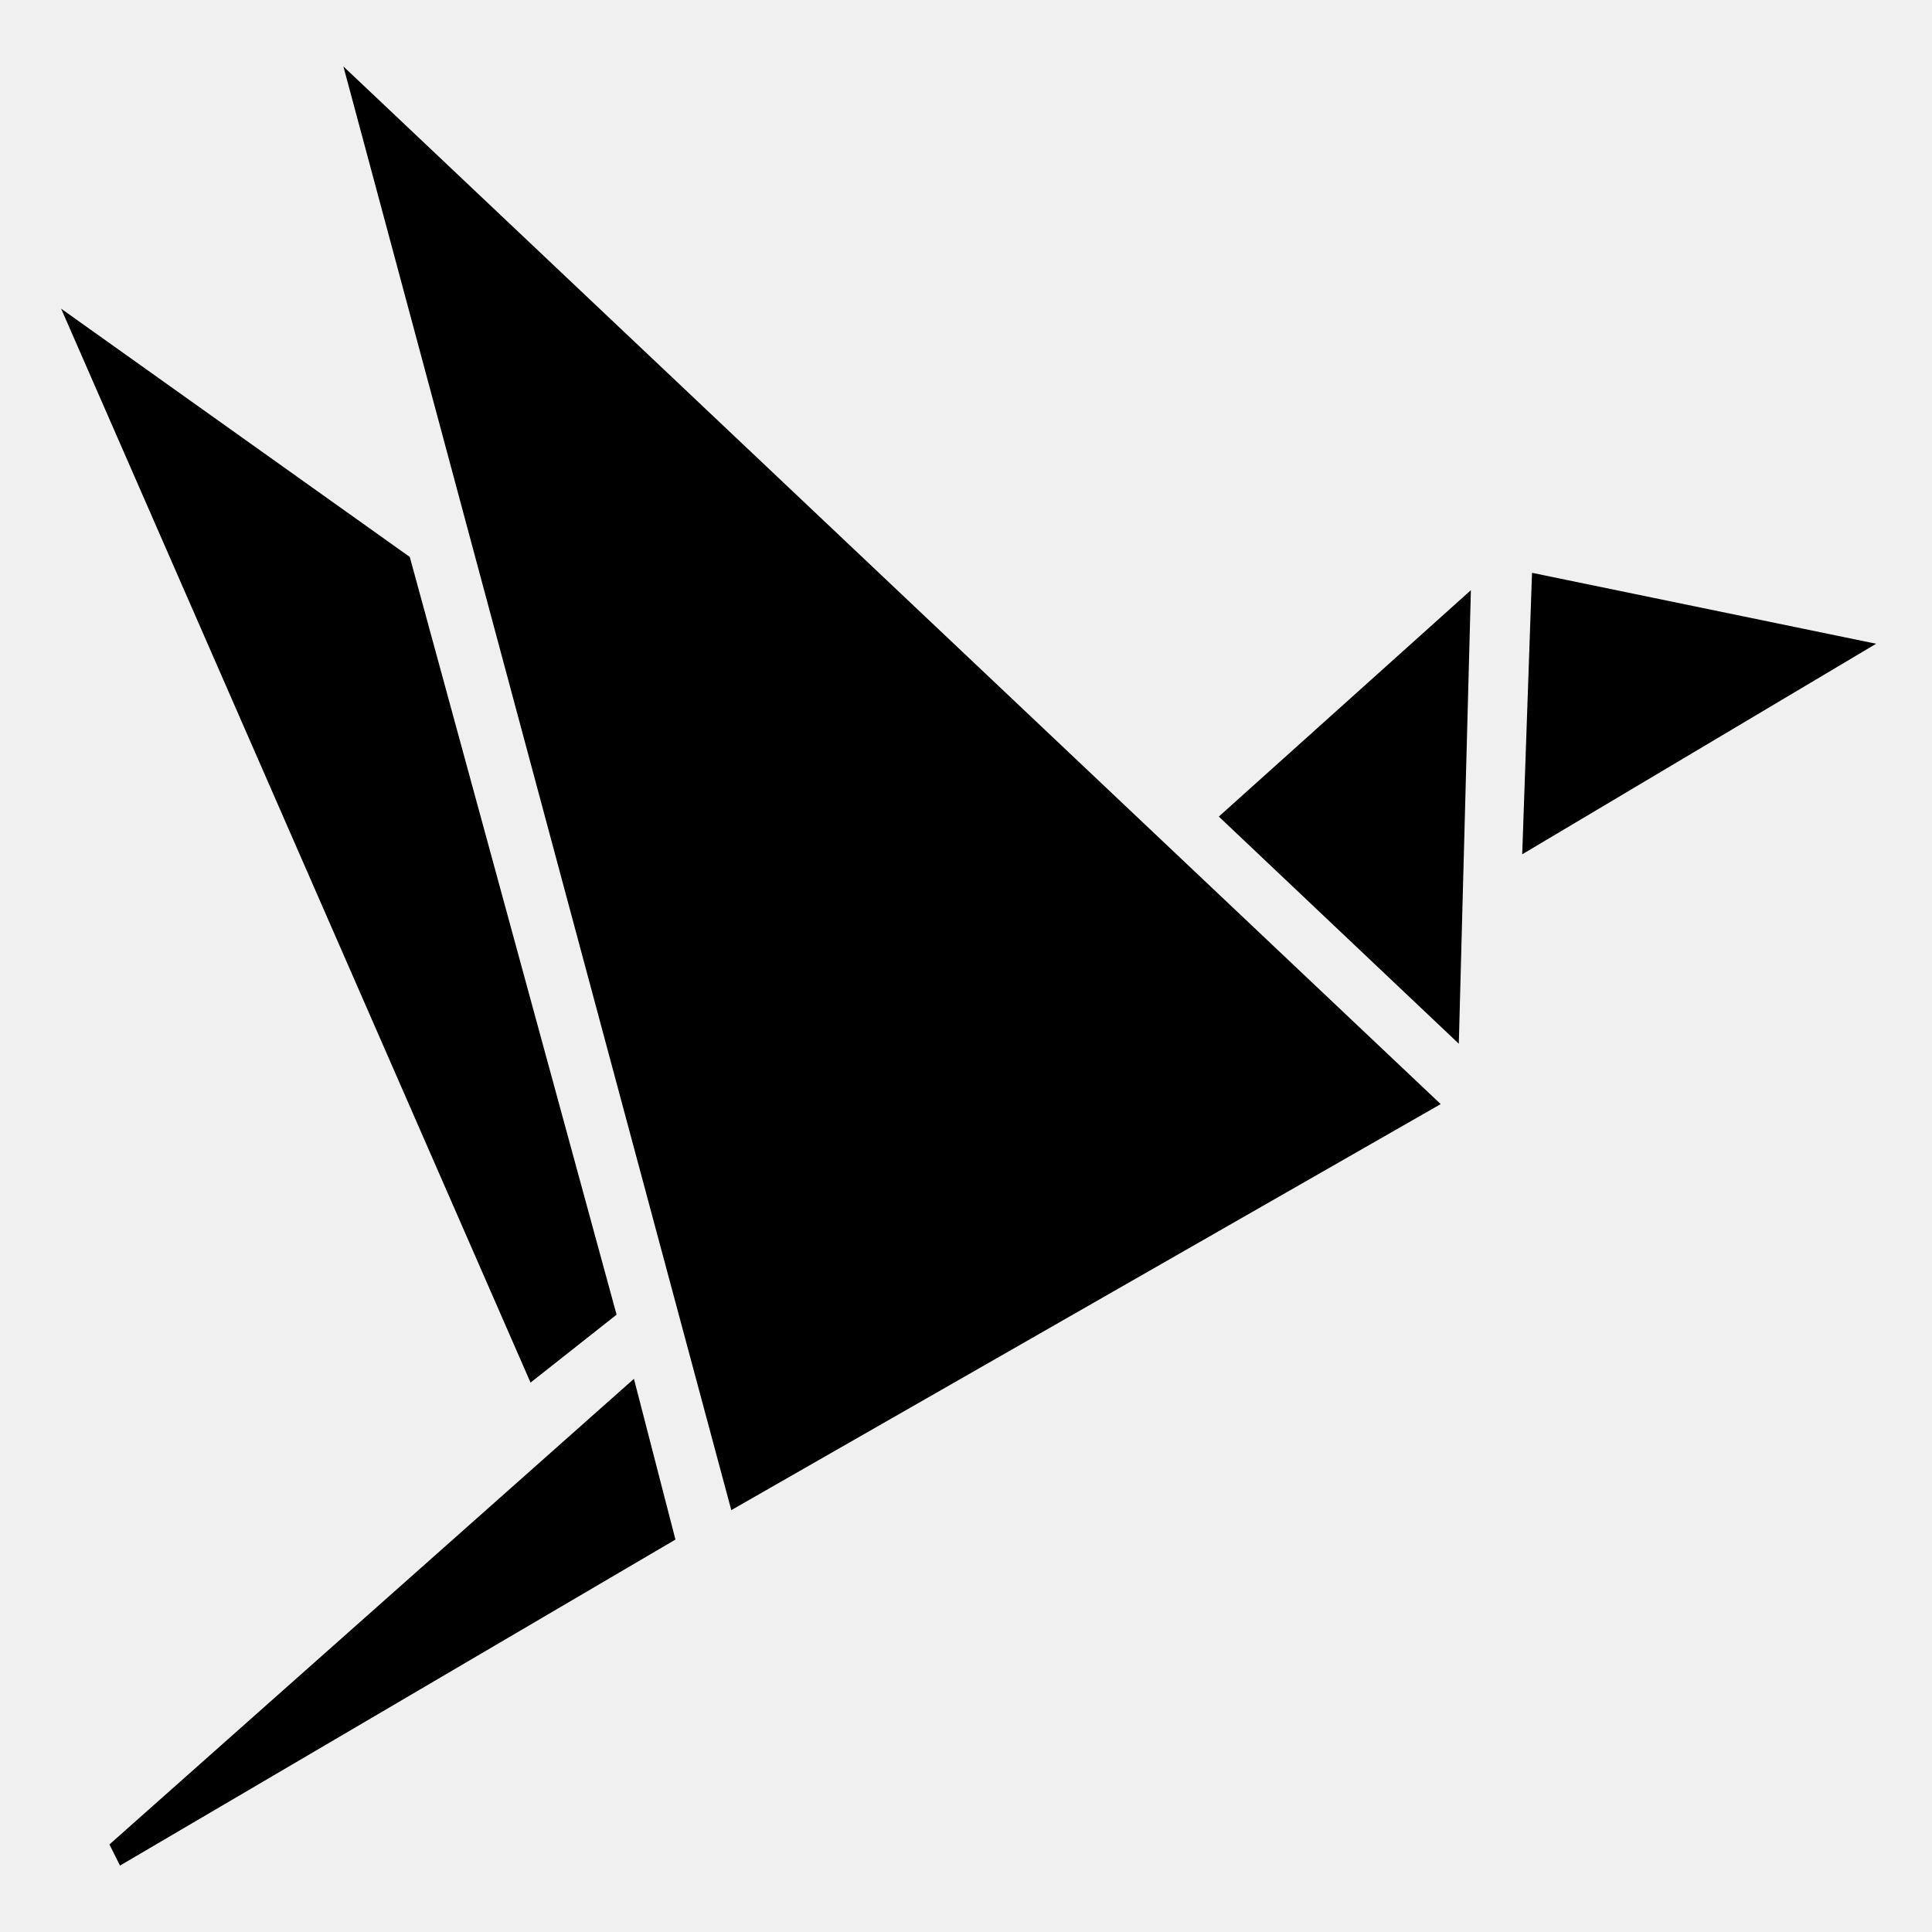
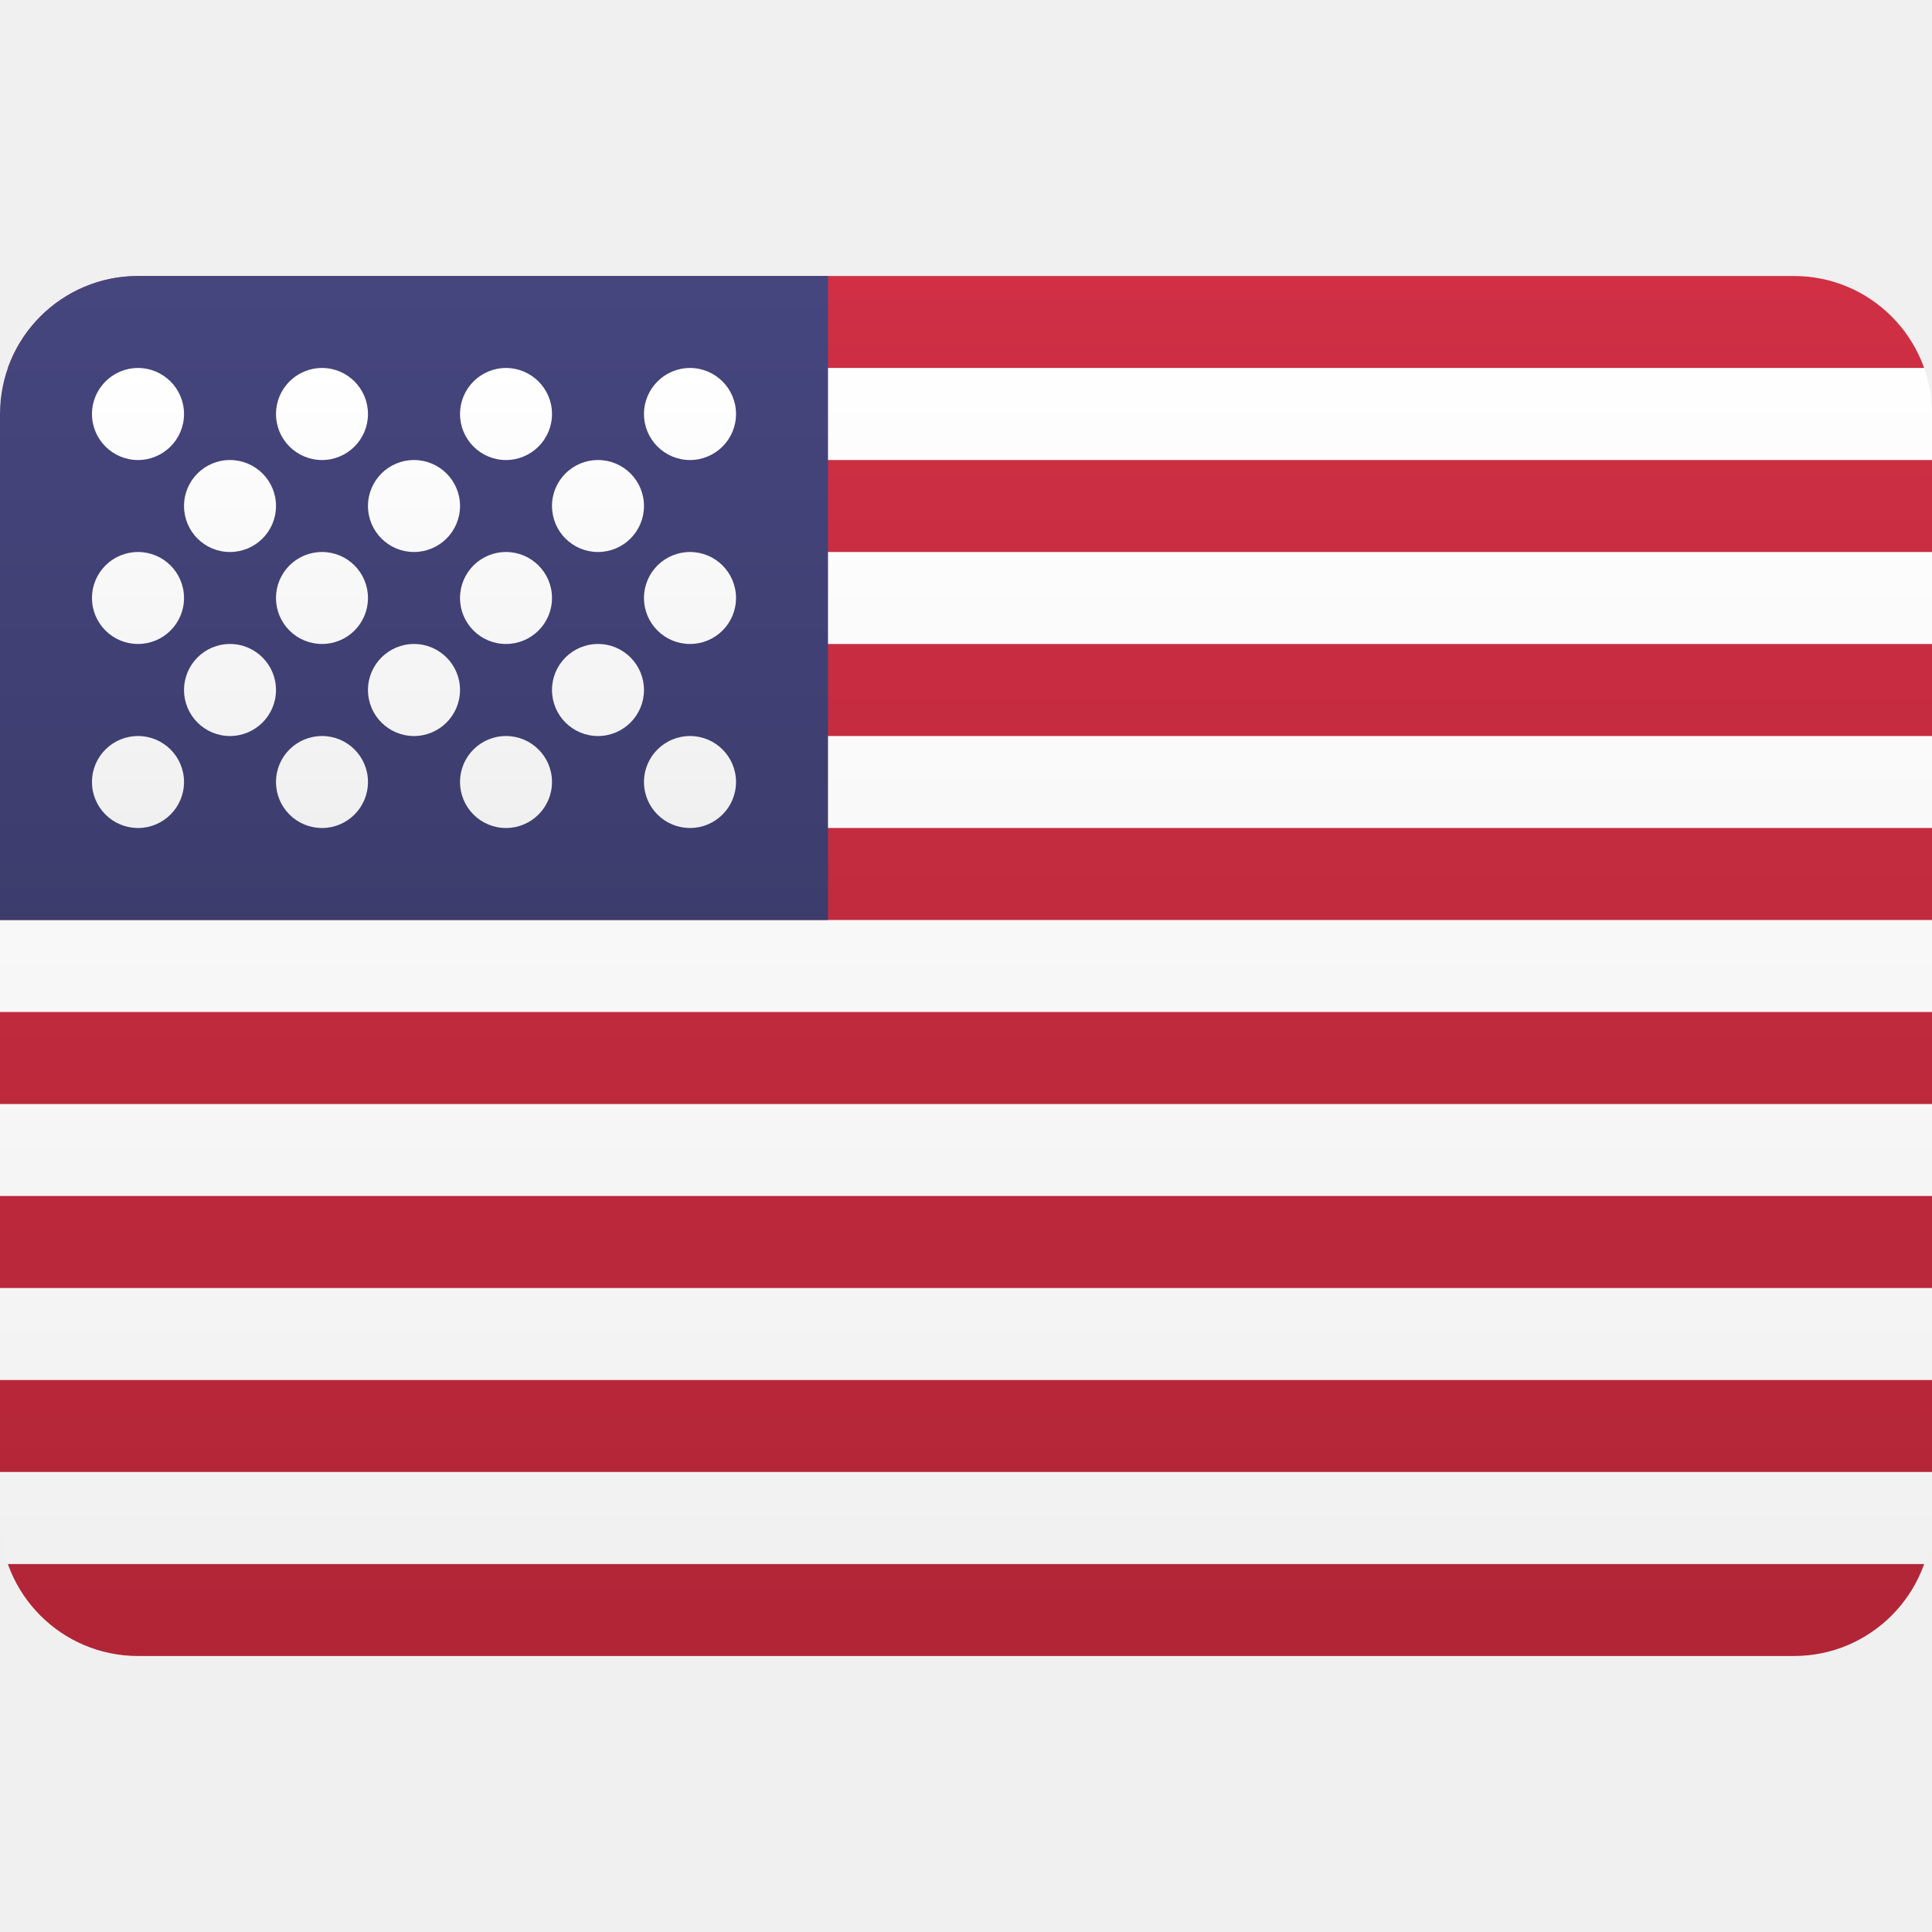
- <svg xmlns="http://www.w3.org/2000/svg" fill="#000000" width="256" height="256" viewBox="0 0 256 256" aria-hidden="true">
-   <g>
-     <polygon points="96.9,200.1 190.9,146.3 45.5,8.8" />
-     <polygon points="87.4,172 87.6,172.8 87.4,172" />
-     <polygon points="54.3,73.8 8.1,40.9 70.3,183.2 81.7,174.2" />
-     <polygon points="193.3,138.3 194.9,78.2 161.5,108.2" />
-     <polygon points="203,75.9 201.7,113.2 248.6,85.3" />
+ <svg xmlns="http://www.w3.org/2000/svg" width="800px" height="800px" viewBox="0 -4 28 28" fill="none">
+   <g clip-path="url(#clip0_1310_7981)">
+     <path d="M28 0H-0V20H28V0Z" fill="url(#paint0_linear_1310_7981)" />
+     <path fill-rule="evenodd" clip-rule="evenodd" d="M-0 0H28V1.333H-0V0ZM-0 2.667H28V4H-0V2.667ZM-0 5.333H28V6.667H-0V5.333ZM-0 8H28V9.333H-0V8ZM-0 10.667H28V12H-0V10.667ZM-0 13.333H28V14.667H-0V13.333ZM-0 16H28V17.333H-0V16ZM-0 18.667H28V20H-0V18.667Z" fill="url(#paint1_linear_1310_7981)" />
+     <path d="M12 0H-0V9.333H12V0Z" fill="url(#paint2_linear_1310_7981)" />
+     <path fill-rule="evenodd" clip-rule="evenodd" d="M2 2.667C1.632 2.667 1.333 2.368 1.333 2C1.333 1.632 1.632 1.333 2 1.333C2.368 1.333 2.667 1.632 2.667 2C2.667 2.368 2.368 2.667 2 2.667ZM4.667 2.667C4.298 2.667 4 2.368 4 2C4 1.632 4.298 1.333 4.667 1.333C5.035 1.333 5.333 1.632 5.333 2C5.333 2.368 5.035 2.667 4.667 2.667ZM7.333 2.667C6.965 2.667 6.667 2.368 6.667 2C6.667 1.632 6.965 1.333 7.333 1.333C7.701 1.333 8 1.632 8 2C8 2.368 7.701 2.667 7.333 2.667ZM10 2.667C9.632 2.667 9.333 2.368 9.333 2C9.333 1.632 9.632 1.333 10 1.333C10.368 1.333 10.667 1.632 10.667 2C10.667 2.368 10.368 2.667 10 2.667ZM3.333 4C2.965 4 2.667 3.702 2.667 3.333C2.667 2.965 2.965 2.667 3.333 2.667C3.701 2.667 4 2.965 4 3.333C4 3.702 3.701 4 3.333 4ZM6 4C5.632 4 5.333 3.702 5.333 3.333C5.333 2.965 5.632 2.667 6 2.667C6.368 2.667 6.667 2.965 6.667 3.333C6.667 3.702 6.368 4 6 4ZM8.667 4C8.298 4 8 3.702 8 3.333C8 2.965 8.298 2.667 8.667 2.667C9.035 2.667 9.333 2.965 9.333 3.333C9.333 3.702 9.035 4 8.667 4ZM10 5.333C9.632 5.333 9.333 5.035 9.333 4.667C9.333 4.298 9.632 4 10 4C10.368 4 10.667 4.298 10.667 4.667C10.667 5.035 10.368 5.333 10 5.333ZM7.333 5.333C6.965 5.333 6.667 5.035 6.667 4.667C6.667 4.298 6.965 4 7.333 4C7.701 4 8 4.298 8 4.667C8 5.035 7.701 5.333 7.333 5.333ZM4.667 5.333C4.298 5.333 4 5.035 4 4.667C4 4.298 4.298 4 4.667 4C5.035 4 5.333 4.298 5.333 4.667C5.333 5.035 5.035 5.333 4.667 5.333ZM2 5.333C1.632 5.333 1.333 5.035 1.333 4.667C1.333 4.298 1.632 4 2 4C2.368 4 2.667 4.298 2.667 4.667C2.667 5.035 2.368 5.333 2 5.333ZM3.333 6.667C2.965 6.667 2.667 6.368 2.667 6C2.667 5.632 2.965 5.333 3.333 5.333C3.701 5.333 4 5.632 4 6C4 6.368 3.701 6.667 3.333 6.667ZM6 6.667C5.632 6.667 5.333 6.368 5.333 6C5.333 5.632 5.632 5.333 6 5.333C6.368 5.333 6.667 5.632 6.667 6C6.667 6.368 6.368 6.667 6 6.667ZM8.667 6.667C8.298 6.667 8 6.368 8 6C8 5.632 8.298 5.333 8.667 5.333C9.035 5.333 9.333 5.632 9.333 6C9.333 6.368 9.035 6.667 8.667 6.667ZM10 8C9.632 8 9.333 7.702 9.333 7.333C9.333 6.965 9.632 6.667 10 6.667C10.368 6.667 10.667 6.965 10.667 7.333C10.667 7.702 10.368 8 10 8ZM7.333 8C6.965 8 6.667 7.702 6.667 7.333C6.667 6.965 6.965 6.667 7.333 6.667C7.701 6.667 8 6.965 8 7.333C8 7.702 7.701 8 7.333 8ZM4.667 8C4.298 8 4 7.702 4 7.333C4 6.965 4.298 6.667 4.667 6.667C5.035 6.667 5.333 6.965 5.333 7.333C5.333 7.702 5.035 8 4.667 8ZM2 8C1.632 8 1.333 7.702 1.333 7.333C1.333 6.965 1.632 6.667 2 6.667C2.368 6.667 2.667 6.965 2.667 7.333C2.667 7.702 2.368 8 2 8Z" fill="url(#paint3_linear_1310_7981)" />
  </g>
-   <polygon points="15.9,247.2 89.5,204 84,182.7 14.5,244.4" />
+   <defs>
+     <linearGradient id="paint0_linear_1310_7981" x1="14" y1="0" x2="14" y2="20" gradientUnits="userSpaceOnUse">
+       <stop stop-color="white" />
+       <stop offset="1" stop-color="#F0F0F0" />
+     </linearGradient>
+     <linearGradient id="paint1_linear_1310_7981" x1="14" y1="0" x2="14" y2="20" gradientUnits="userSpaceOnUse">
+       <stop stop-color="#D02F44" />
+       <stop offset="1" stop-color="#B12537" />
+     </linearGradient>
+     <linearGradient id="paint2_linear_1310_7981" x1="6" y1="0" x2="6" y2="9.333" gradientUnits="userSpaceOnUse">
+       <stop stop-color="#46467F" />
+       <stop offset="1" stop-color="#3C3C6D" />
+     </linearGradient>
+     <linearGradient id="paint3_linear_1310_7981" x1="6" y1="1.333" x2="6" y2="8" gradientUnits="userSpaceOnUse">
+       <stop stop-color="white" />
+       <stop offset="1" stop-color="#F0F0F0" />
+     </linearGradient>
+     <clipPath id="clip0_1310_7981">
+       <rect width="28" height="20" rx="2" fill="white" />
+     </clipPath>
+   </defs>
</svg>
